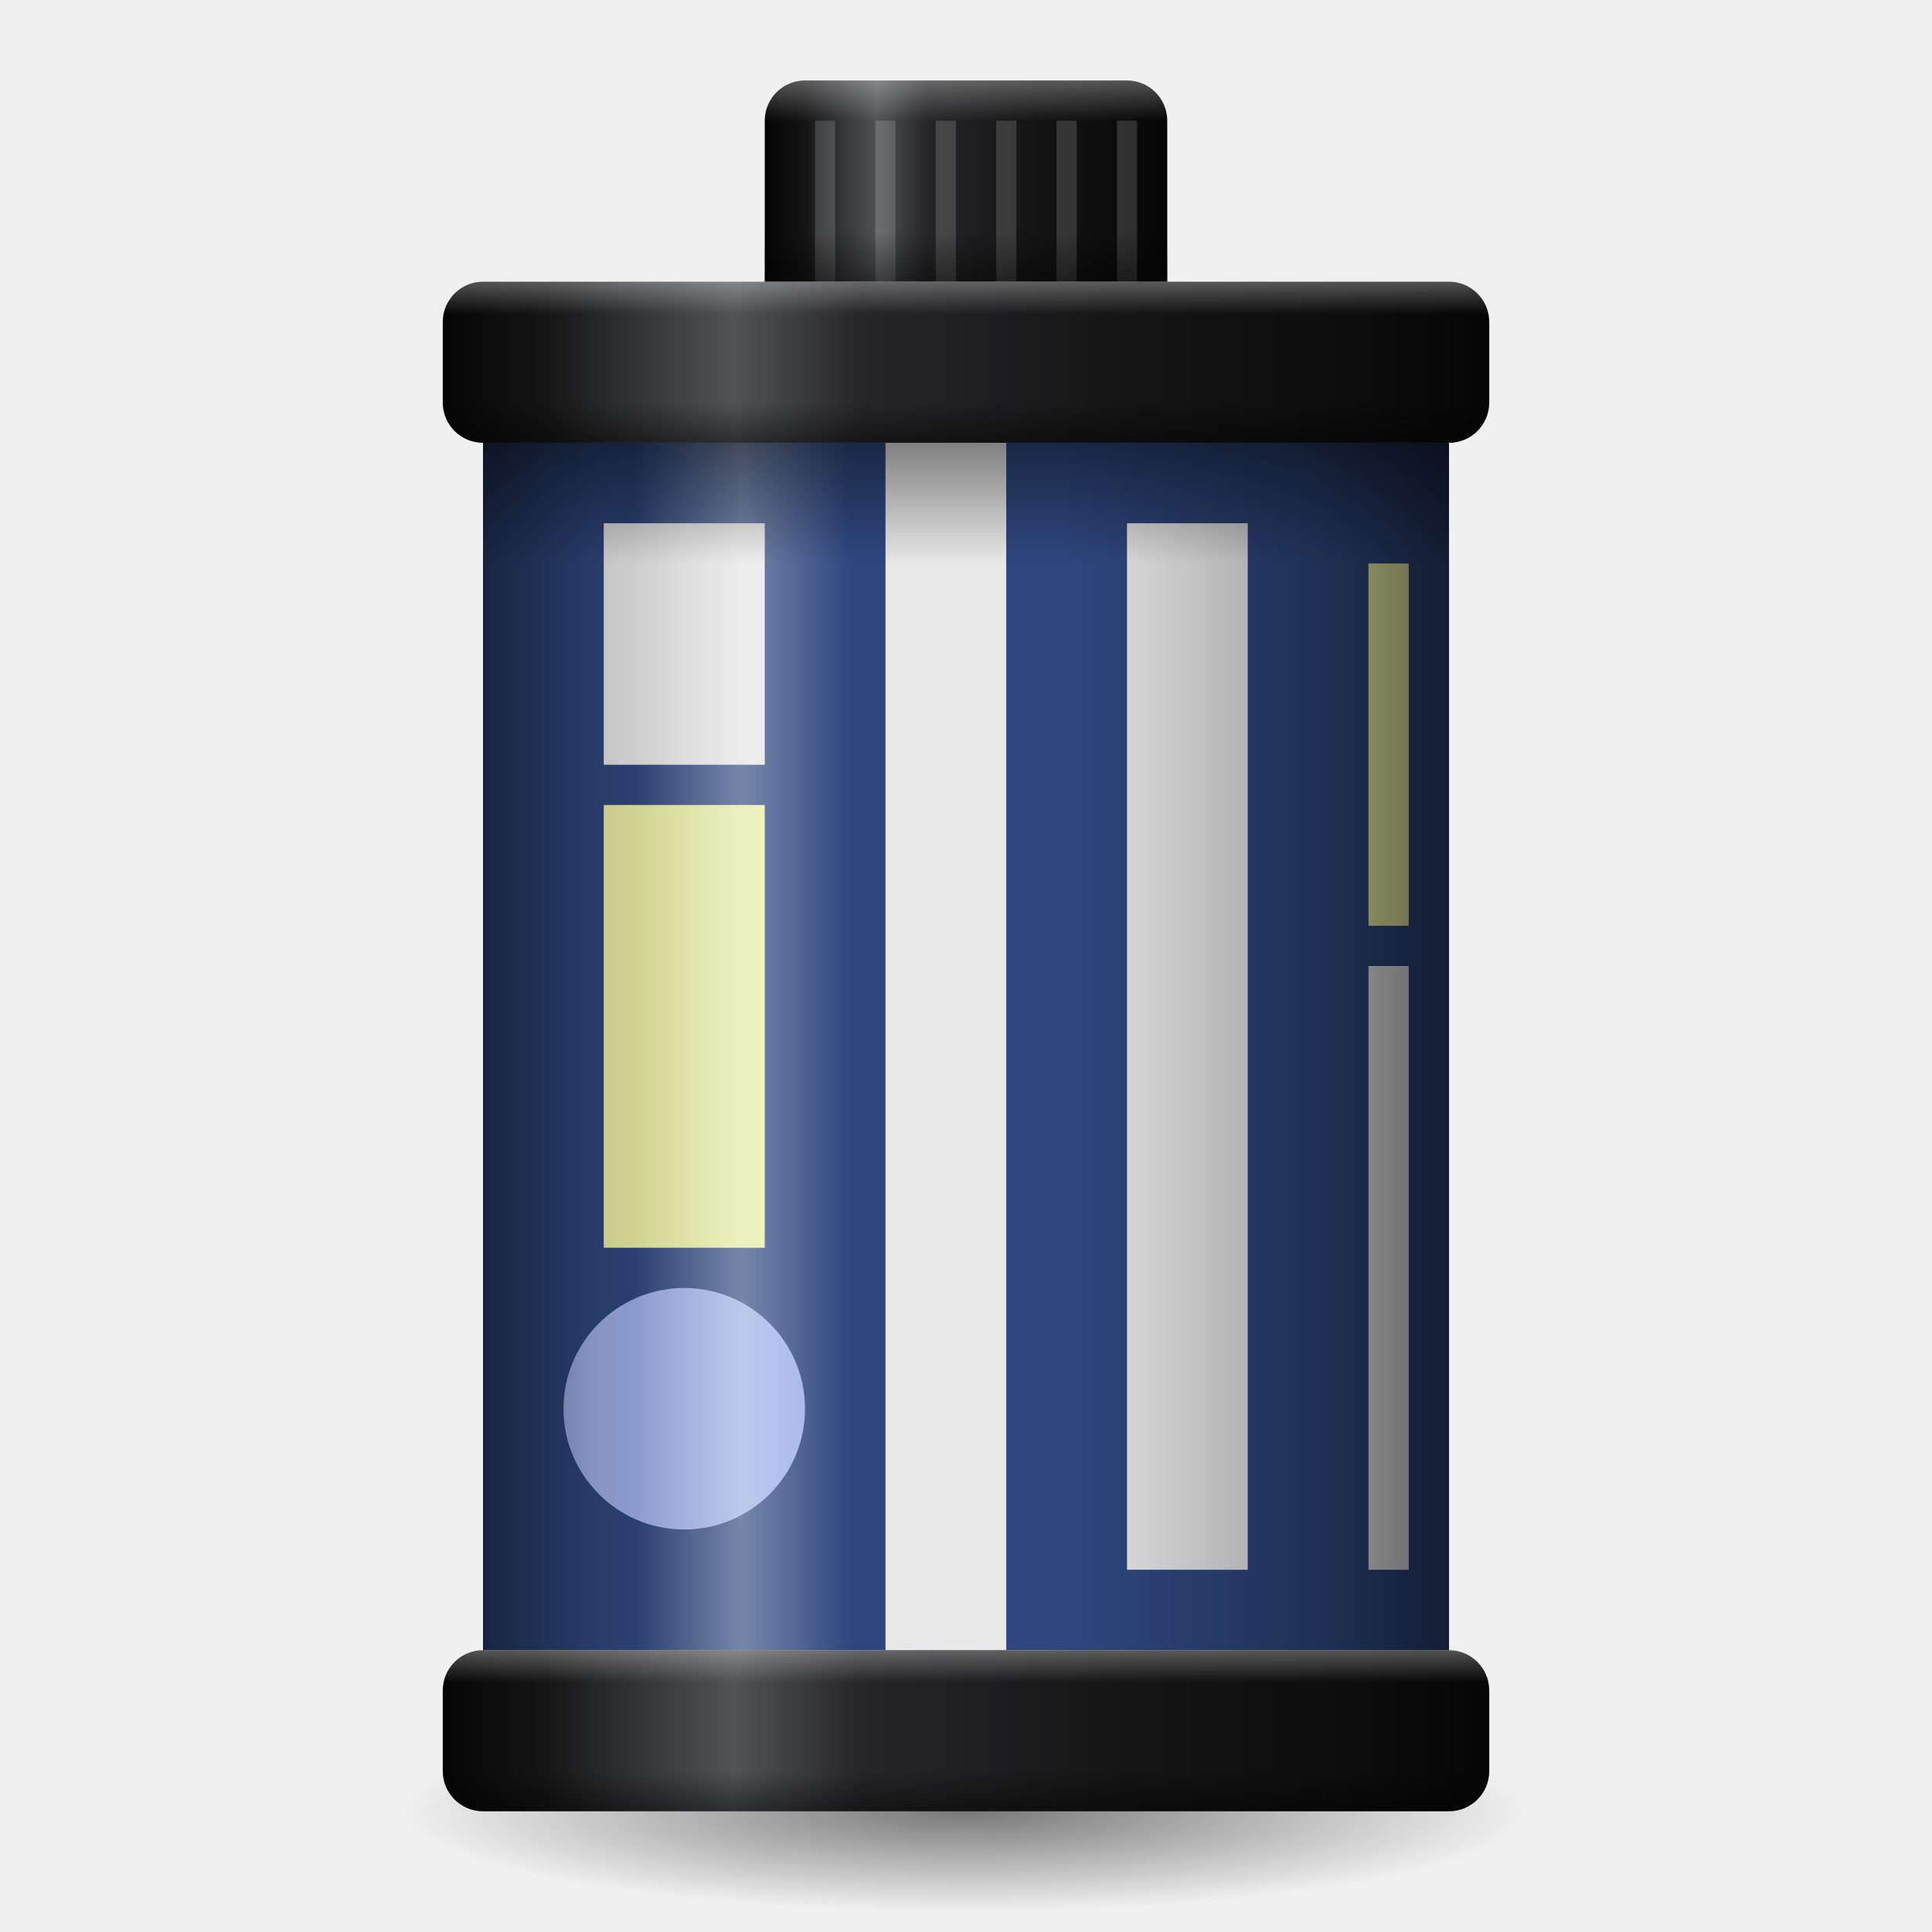
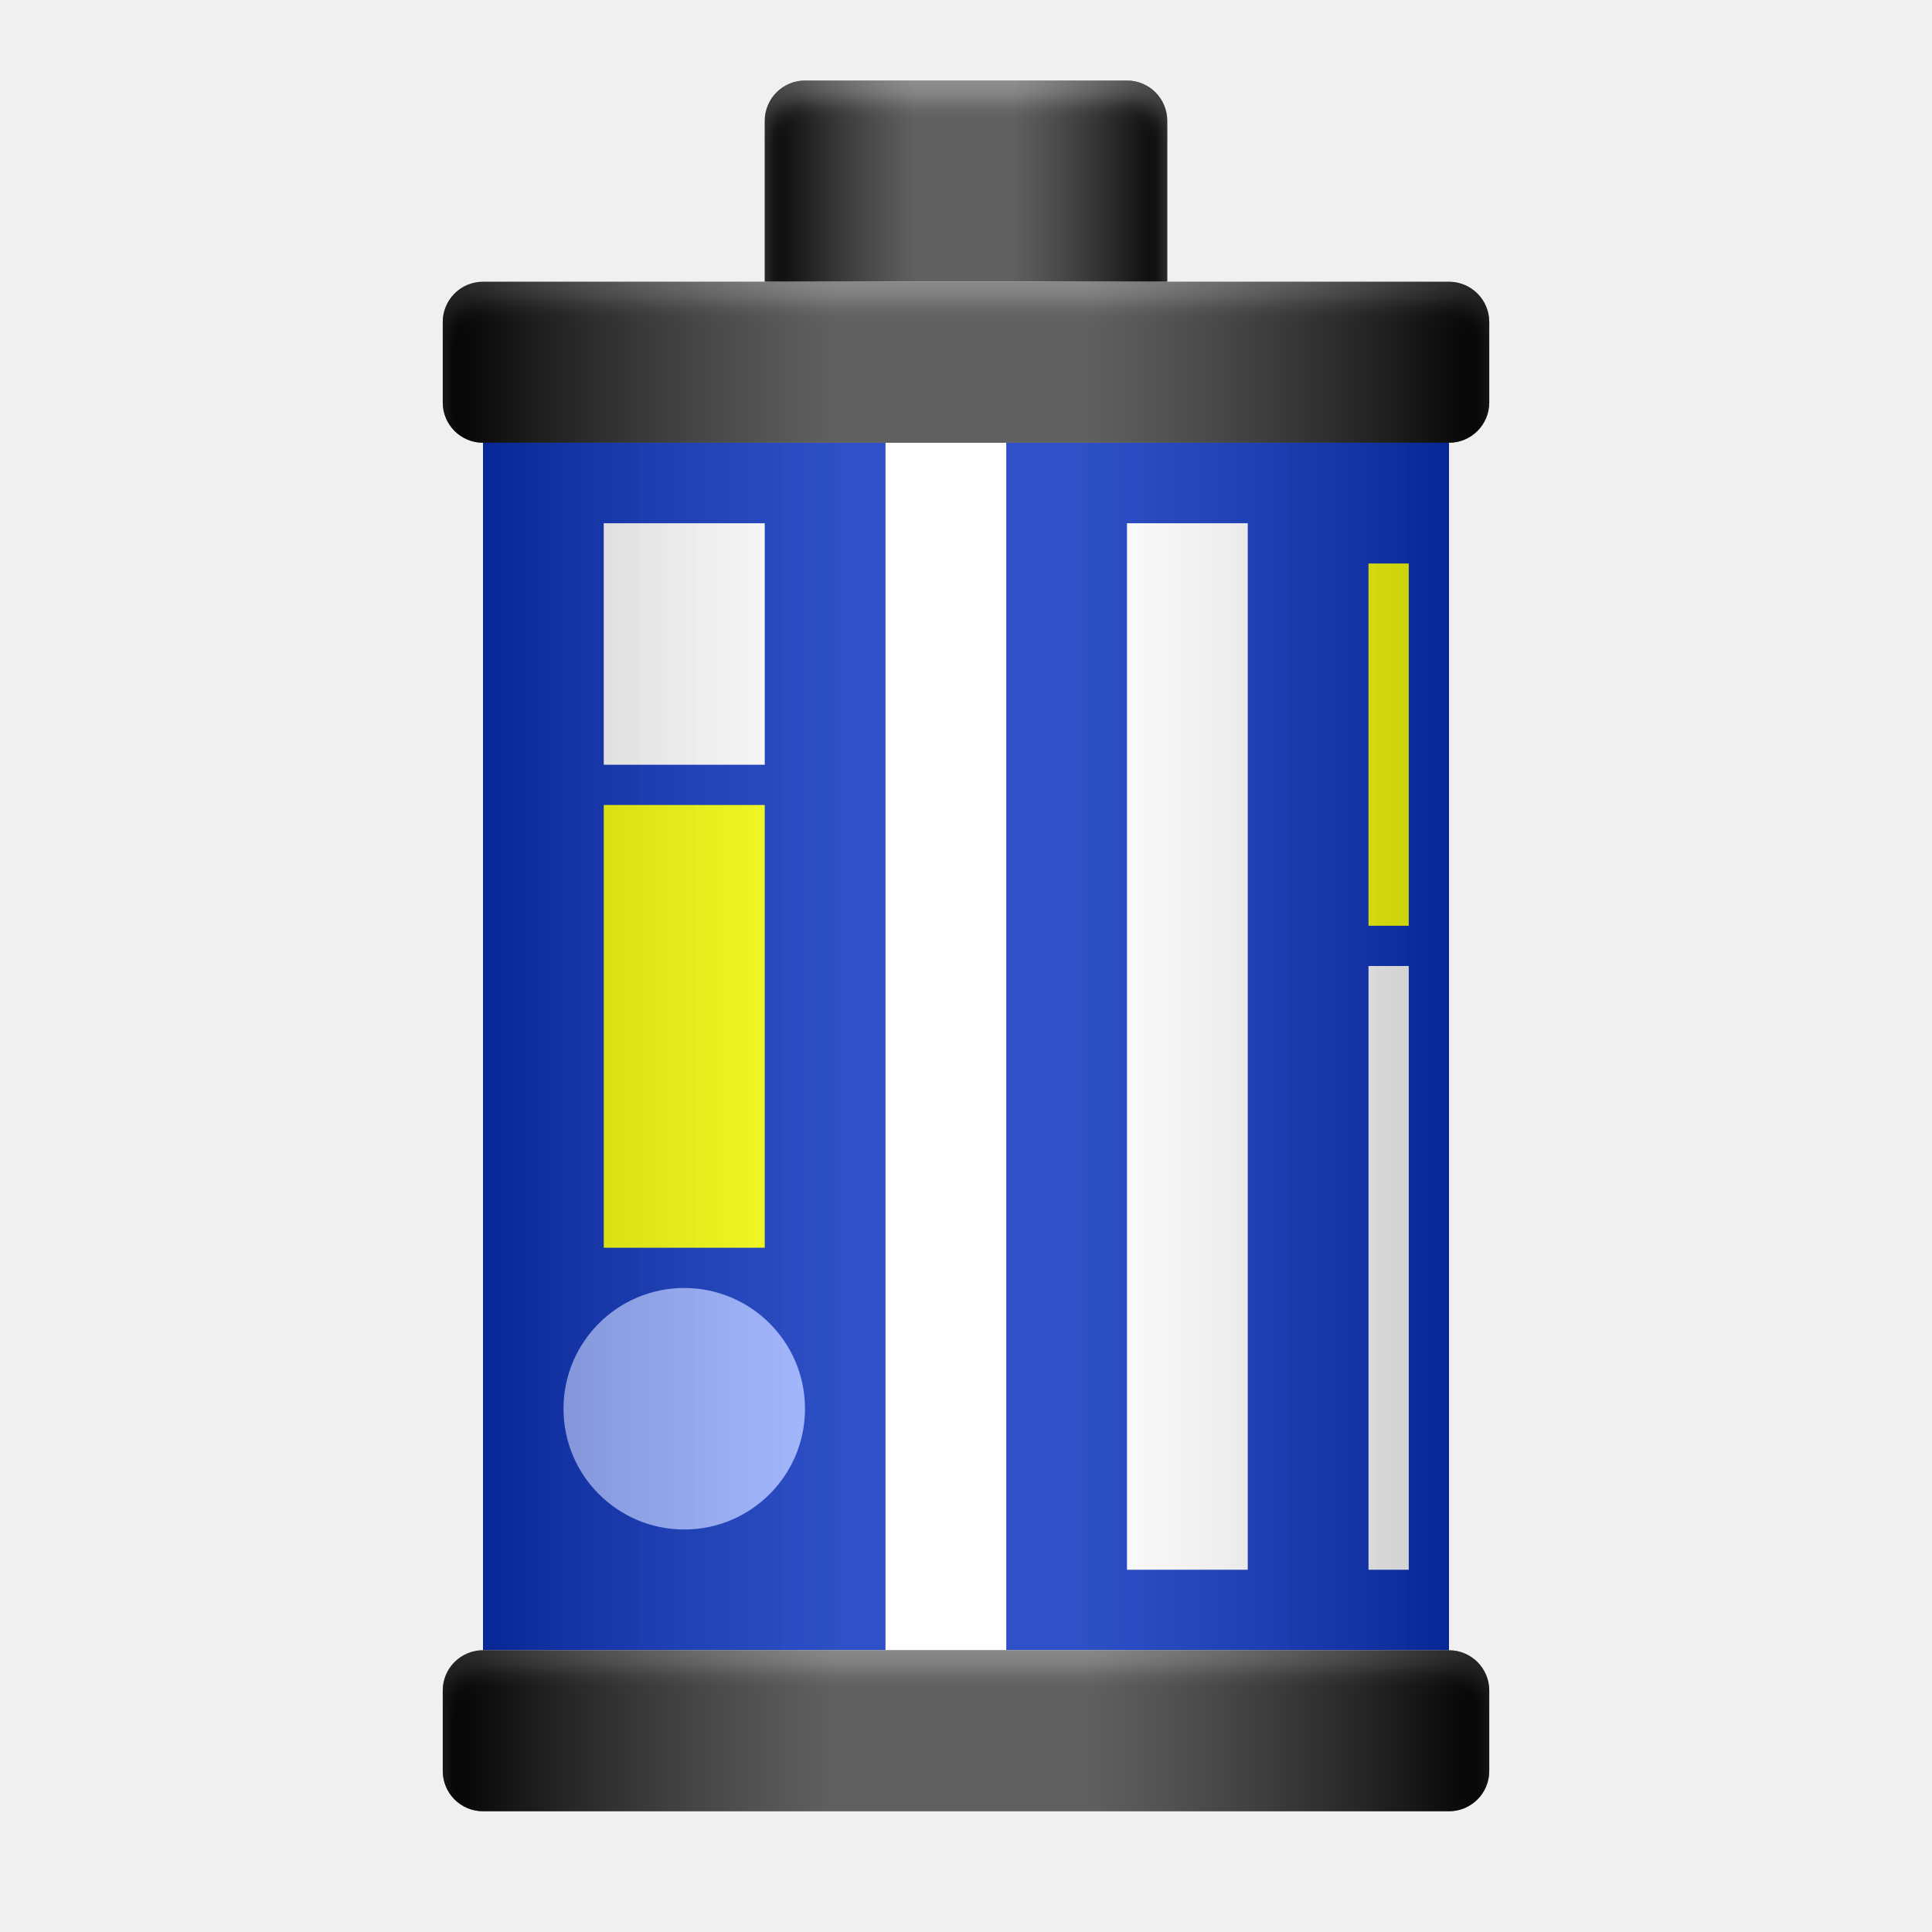
<svg xmlns="http://www.w3.org/2000/svg" width="48" height="48" viewBox="0 0 48 48" fill="none">
-   <ellipse cx="24" cy="45" rx="14" ry="2.5" fill="url(#oni-ground)" />
-   <path d="M19 3C19 2.448 19.448 2 20 2H28C28.552 2 29 2.448 29 3V7H19V3Z" fill="url(#oni-metal)" />
-   <path d="M20.5 3V7M22 3V7M23.5 3V7M25 3V7M26.5 3V7M28 3V7" stroke="#FFFFFF" stroke-opacity="0.16" stroke-width="0.5" />
-   <path d="M19 3C19 2.448 19.448 2 20 2H28C28.552 2 29 2.448 29 3V7H19V3Z" fill="url(#oni-roll)" />
-   <rect x="12" y="11" width="24" height="30" fill="#2F477E" />
-   <rect x="14" y="32" width="6" height="6" rx="3" fill="#9EAFE8" />
-   <rect x="22" y="11" width="3" height="30" fill="#E8E8E8" />
-   <rect x="28" y="13" width="3" height="26" fill="#E8E8E8" />
-   <rect x="34" y="24" width="1" height="15" fill="#E8E8E8" />
-   <rect x="34" y="14" width="1" height="9" fill="#E9EFA3" />
-   <rect x="15" y="20" width="4" height="11" fill="#E9EFA3" />
-   <rect x="15" y="13" width="4" height="6" fill="#E8E8E8" />
-   <rect x="12" y="11" width="24" height="30" fill="url(#oni-round)" />
-   <rect x="12" y="11" width="24" height="30" fill="url(#oni-gleam)" />
-   <rect x="12" y="11" width="24" height="3" fill="url(#oni-under)" />
-   <path d="M11 8C11 7.448 11.448 7 12 7H36C36.552 7 37 7.448 37 8V10C37 10.552 36.552 11 36 11H12C11.448 11 11 10.552 11 10V8Z" fill="url(#oni-metal)" />
-   <path d="M11 42C11 41.448 11.448 41 12 41H36C36.552 41 37 41.448 37 42V44C37 44.552 36.552 45 36 45H12C11.448 45 11 44.552 11 44V42Z" fill="url(#oni-metal)" />
-   <path d="M11 8C11 7.448 11.448 7 12 7H36C36.552 7 37 7.448 37 8V10C37 10.552 36.552 11 36 11H12C11.448 11 11 10.552 11 10V8Z" fill="url(#oni-roll)" />
-   <path d="M11 42C11 41.448 11.448 41 12 41H36C36.552 41 37 41.448 37 42V44C37 44.552 36.552 45 36 45H12C11.448 45 11 44.552 11 44V42Z" fill="url(#oni-roll)" />
+   <g filter="url(#filter0_i_260_1359)">
+     <path d="M19 3C19 2.448 19.448 2 20 2H28C28.552 2 29 2.448 29 3V7H19V3Z" fill="black" />
+   </g>
+   <rect x="12" y="11" width="24" height="30" fill="#0A31BC" />
+   <rect x="14" y="32" width="6" height="6" rx="3" fill="#96ADFF" />
+   <rect x="22" y="11" width="3" height="30" fill="white" />
+   <rect x="28" y="13" width="3" height="26" fill="white" />
+   <rect x="34" y="24" width="1" height="15" fill="white" />
+   <rect x="34" y="14" width="1" height="9" fill="#F7FF05" />
+   <rect x="15" y="20" width="4" height="11" fill="#F7FF05" />
+   <rect x="15" y="13" width="4" height="6" fill="white" />
+   <g filter="url(#filter1_i_260_1359)">
+     <path d="M11 8C11 7.448 11.448 7 12 7H36C36.552 7 37 7.448 37 8V10C37 10.552 36.552 11 36 11H12C11.448 11 11 10.552 11 10V8Z" fill="black" />
+     <path d="M11 42C11 41.448 11.448 41 12 41H36C36.552 41 37 41.448 37 42V44C37 44.552 36.552 45 36 45H12C11.448 45 11 44.552 11 44V42Z" fill="black" />
+   </g>
+   <g opacity="0.5" filter="url(#filter2_i_260_1359)">
+     <path d="M19 3C19 2.448 19.448 2 20 2H28C28.552 2 29 2.448 29 3V7H19V3Z" fill="url(#paint0_linear_260_1359)" />
+   </g>
+   <rect opacity="0.2" x="12" y="11" width="24" height="30" fill="url(#paint1_linear_260_1359)" />
+   <g opacity="0.5">
+     <path d="M11 8C11 7.448 11.448 7 12 7H36C36.552 7 37 7.448 37 8V10C37 10.552 36.552 11 36 11H12C11.448 11 11 10.552 11 10V8Z" fill="url(#paint2_linear_260_1359)" />
+     <path d="M11 42C11 41.448 11.448 41 12 41H36C36.552 41 37 41.448 37 42V44C37 44.552 36.552 45 36 45H12C11.448 45 11 44.552 11 44V42Z" fill="url(#paint3_linear_260_1359)" />
+   </g>
  <defs>
-     <radialGradient id="oni-ground" cx="0.5" cy="0.5" r="0.5">
-       <stop stop-color="#000000" stop-opacity="0.5" />
-       <stop offset="1" stop-color="#000000" stop-opacity="0" />
-     </radialGradient>
-     <linearGradient id="oni-metal" x1="0" y1="0" x2="1" y2="0">
-       <stop offset="0" stop-color="#050505" />
-       <stop offset="0.1" stop-color="#151516" />
-       <stop offset="0.28" stop-color="#525356" />
-       <stop offset="0.4" stop-color="#262628" />
-       <stop offset="0.65" stop-color="#151516" />
-       <stop offset="0.88" stop-color="#0C0C0D" />
-       <stop offset="1" stop-color="#050505" />
+     <filter id="filter0_i_260_1359" x="19" y="2" width="10" height="5.5" filterUnits="userSpaceOnUse" color-interpolation-filters="sRGB">
+       <feFlood flood-opacity="0" result="BackgroundImageFix" />
+       <feBlend mode="normal" in="SourceGraphic" in2="BackgroundImageFix" result="shape" />
+       <feColorMatrix in="SourceAlpha" type="matrix" values="0 0 0 0 0 0 0 0 0 0 0 0 0 0 0 0 0 0 127 0" result="hardAlpha" />
+       <feOffset dy="0.5" />
+       <feGaussianBlur stdDeviation="0.25" />
+       <feComposite in2="hardAlpha" operator="arithmetic" k2="-1" k3="1" />
+       <feColorMatrix type="matrix" values="0 0 0 0 1 0 0 0 0 1 0 0 0 0 1 0 0 0 0.25 0" />
+       <feBlend mode="normal" in2="shape" result="effect1_innerShadow_260_1359" />
+     </filter>
+     <filter id="filter1_i_260_1359" x="11" y="7" width="26" height="38.5" filterUnits="userSpaceOnUse" color-interpolation-filters="sRGB">
+       <feFlood flood-opacity="0" result="BackgroundImageFix" />
+       <feBlend mode="normal" in="SourceGraphic" in2="BackgroundImageFix" result="shape" />
+       <feColorMatrix in="SourceAlpha" type="matrix" values="0 0 0 0 0 0 0 0 0 0 0 0 0 0 0 0 0 0 127 0" result="hardAlpha" />
+       <feOffset dy="0.5" />
+       <feGaussianBlur stdDeviation="0.25" />
+       <feComposite in2="hardAlpha" operator="arithmetic" k2="-1" k3="1" />
+       <feColorMatrix type="matrix" values="0 0 0 0 1 0 0 0 0 1 0 0 0 0 1 0 0 0 0.25 0" />
+       <feBlend mode="normal" in2="shape" result="effect1_innerShadow_260_1359" />
+     </filter>
+     <filter id="filter2_i_260_1359" x="19" y="2" width="10" height="5.5" filterUnits="userSpaceOnUse" color-interpolation-filters="sRGB">
+       <feFlood flood-opacity="0" result="BackgroundImageFix" />
+       <feBlend mode="normal" in="SourceGraphic" in2="BackgroundImageFix" result="shape" />
+       <feColorMatrix in="SourceAlpha" type="matrix" values="0 0 0 0 0 0 0 0 0 0 0 0 0 0 0 0 0 0 127 0" result="hardAlpha" />
+       <feOffset dy="0.5" />
+       <feGaussianBlur stdDeviation="0.25" />
+       <feComposite in2="hardAlpha" operator="arithmetic" k2="-1" k3="1" />
+       <feColorMatrix type="matrix" values="0 0 0 0 1 0 0 0 0 1 0 0 0 0 1 0 0 0 0.25 0" />
+       <feBlend mode="normal" in2="shape" result="effect1_innerShadow_260_1359" />
+     </filter>
+     <linearGradient id="paint0_linear_260_1359" x1="19" y1="8.842" x2="29" y2="8.842" gradientUnits="userSpaceOnUse">
+       <stop />
+       <stop offset="0.375" stop-color="white" stop-opacity="0.75" />
+       <stop offset="0.615" stop-color="white" stop-opacity="0.75" />
+       <stop offset="1" />
    </linearGradient>
-     <linearGradient id="oni-roll" x1="0" y1="0" x2="0" y2="1">
-       <stop stop-color="#FFFFFF" stop-opacity="0.3" />
-       <stop offset="0.2" stop-color="#FFFFFF" stop-opacity="0" />
-       <stop offset="0.75" stop-color="#000000" stop-opacity="0" />
-       <stop offset="1" stop-color="#000000" stop-opacity="0.45" />
+     <linearGradient id="paint1_linear_260_1359" x1="12" y1="146" x2="36" y2="146" gradientUnits="userSpaceOnUse">
+       <stop />
+       <stop offset="0.375" stop-color="white" stop-opacity="0.75" />
+       <stop offset="0.615" stop-color="white" stop-opacity="0.75" />
+       <stop offset="1" />
    </linearGradient>
-     <linearGradient id="oni-round" x1="0" y1="0" x2="1" y2="0">
-       <stop stop-color="#000000" stop-opacity="0.5" />
-       <stop offset="0.12" stop-color="#000000" stop-opacity="0.15" />
-       <stop offset="0.3" stop-color="#000000" stop-opacity="0" />
-       <stop offset="0.6" stop-color="#000000" stop-opacity="0" />
-       <stop offset="0.85" stop-color="#000000" stop-opacity="0.3" />
-       <stop offset="1" stop-color="#000000" stop-opacity="0.6" />
+     <linearGradient id="paint2_linear_260_1359" x1="11" y1="59" x2="37" y2="59" gradientUnits="userSpaceOnUse">
+       <stop />
+       <stop offset="0.375" stop-color="white" stop-opacity="0.75" />
+       <stop offset="0.615" stop-color="white" stop-opacity="0.75" />
+       <stop offset="1" />
    </linearGradient>
-     <linearGradient id="oni-gleam" x1="0" y1="0" x2="1" y2="0">
-       <stop offset="0.16" stop-color="#FFFFFF" stop-opacity="0" />
-       <stop offset="0.27" stop-color="#FFFFFF" stop-opacity="0.35" />
-       <stop offset="0.38" stop-color="#FFFFFF" stop-opacity="0" />
-     </linearGradient>
-     <linearGradient id="oni-under" x1="0" y1="0" x2="0" y2="1">
-       <stop stop-color="#000000" stop-opacity="0.45" />
-       <stop offset="1" stop-color="#000000" stop-opacity="0" />
+     <linearGradient id="paint3_linear_260_1359" x1="11" y1="59" x2="37" y2="59" gradientUnits="userSpaceOnUse">
+       <stop />
+       <stop offset="0.375" stop-color="white" stop-opacity="0.75" />
+       <stop offset="0.615" stop-color="white" stop-opacity="0.75" />
+       <stop offset="1" />
    </linearGradient>
  </defs>
</svg>
